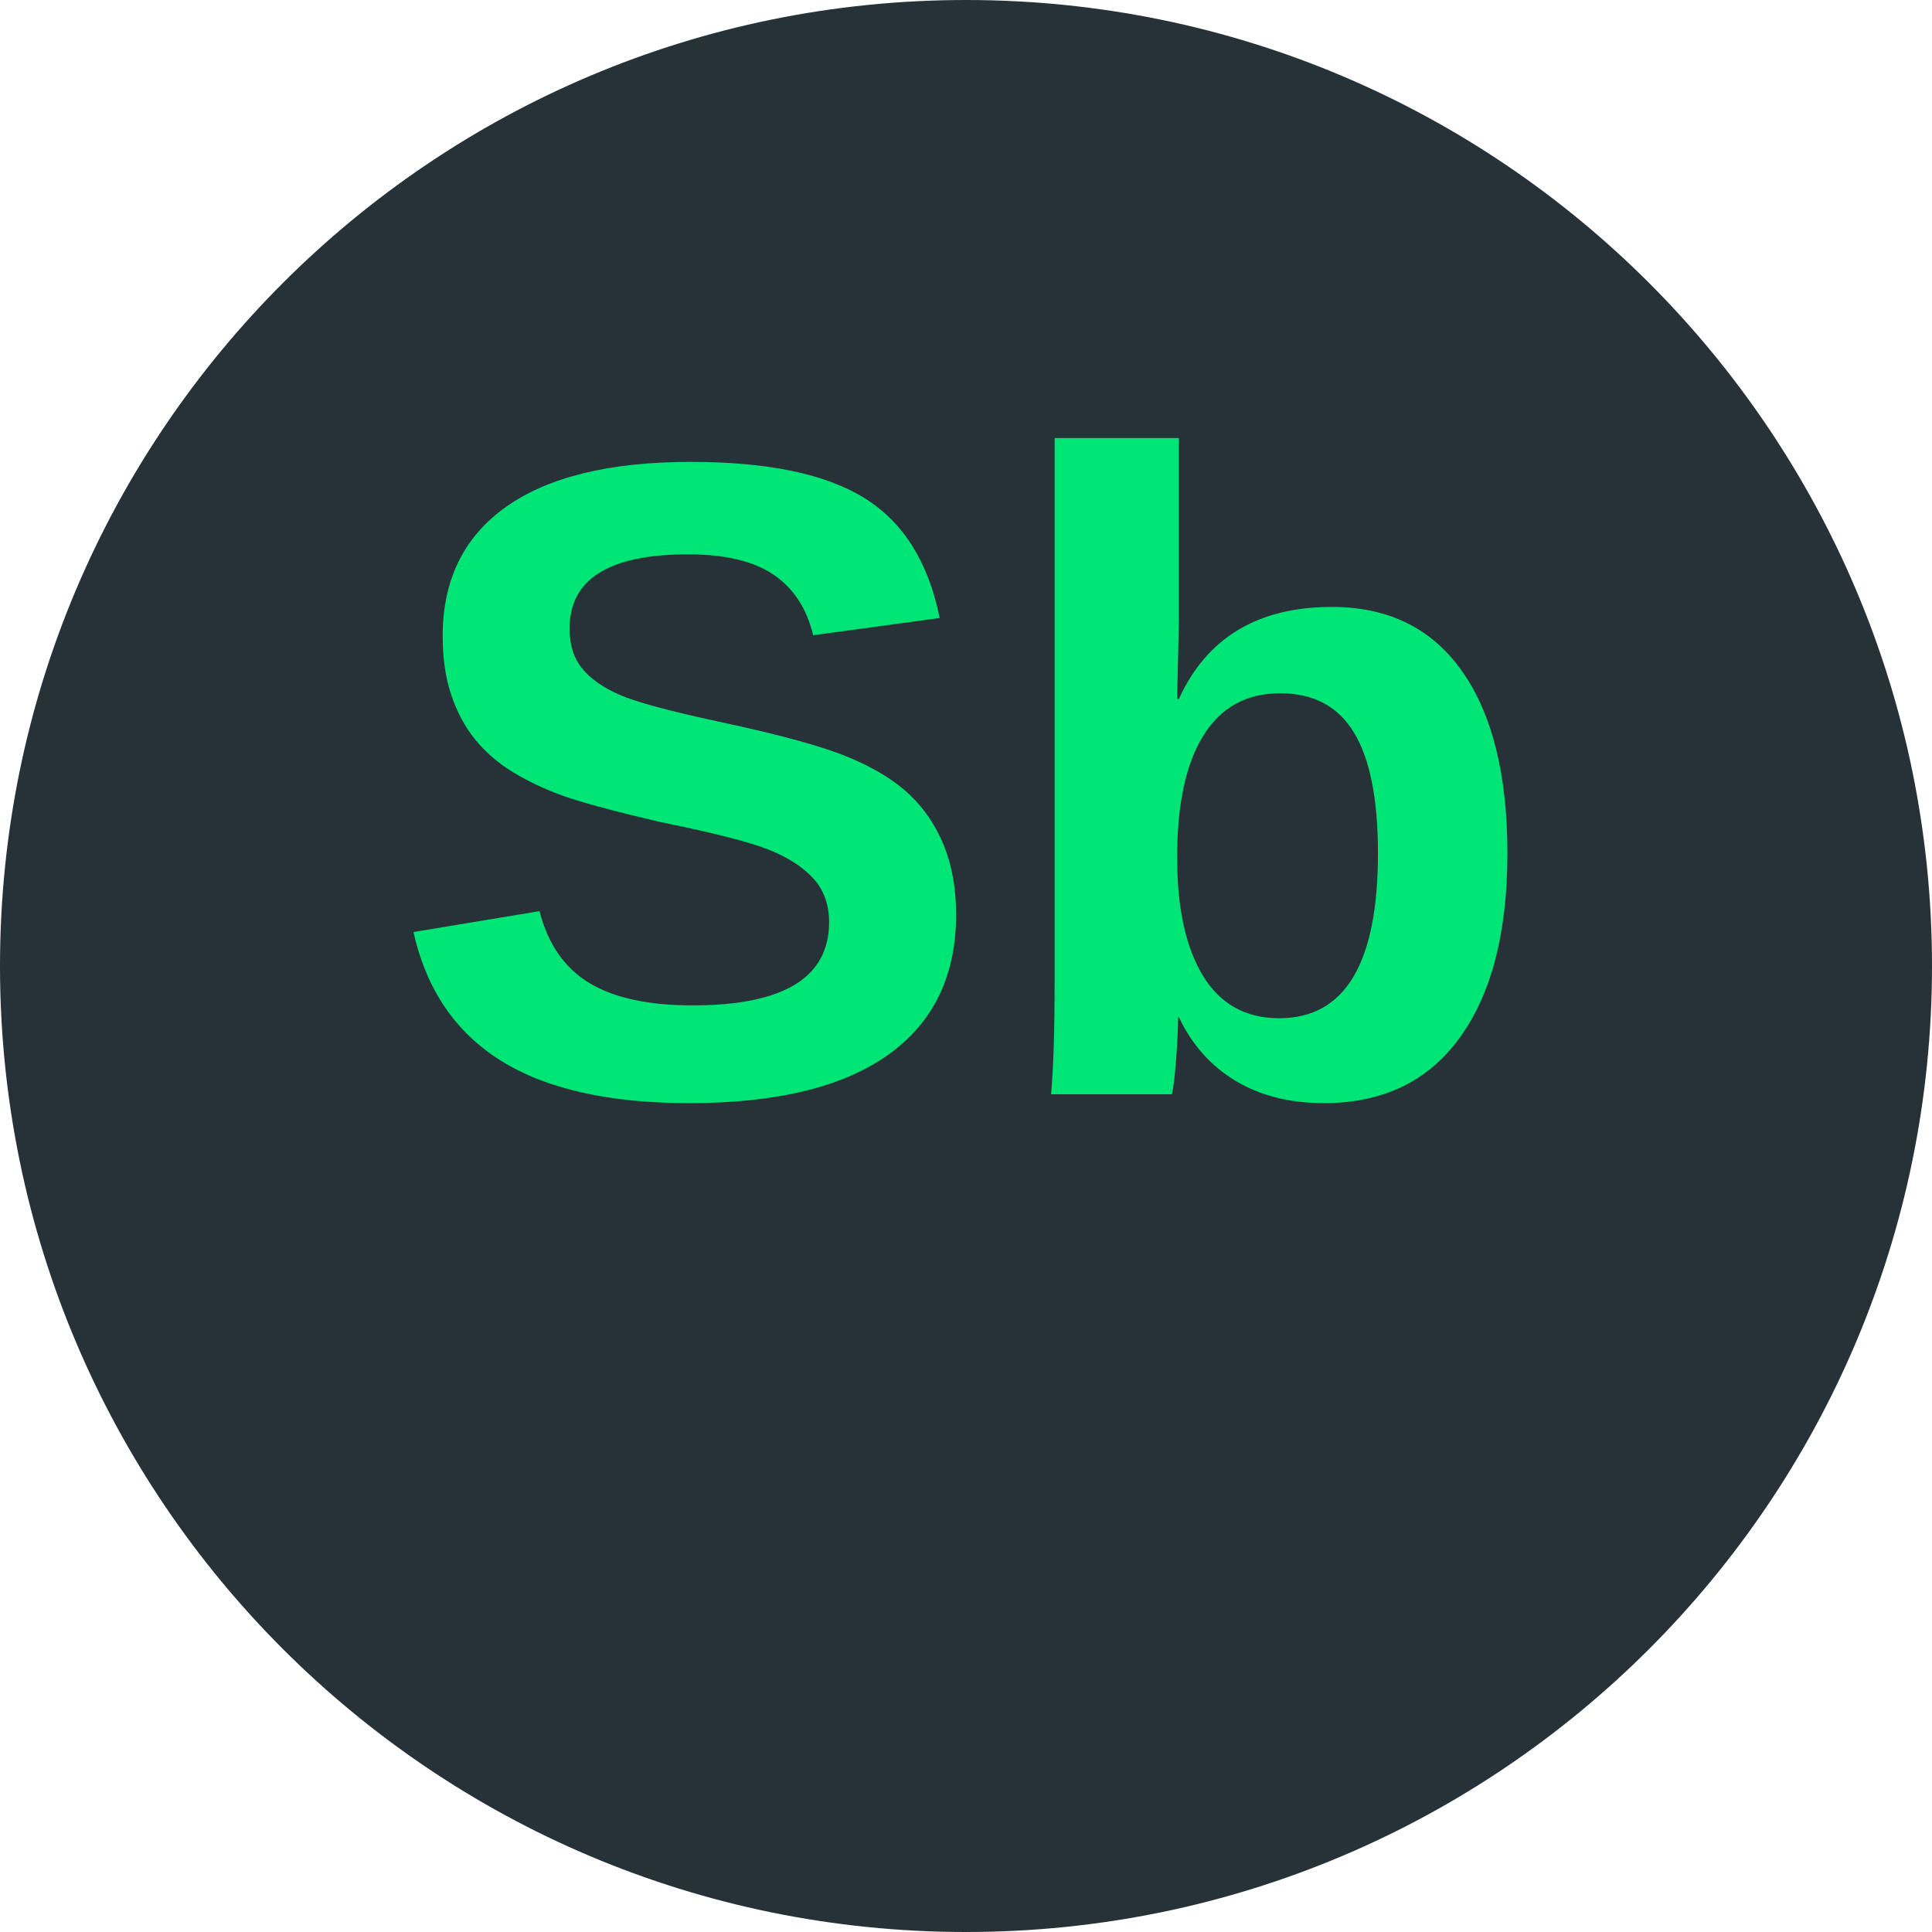
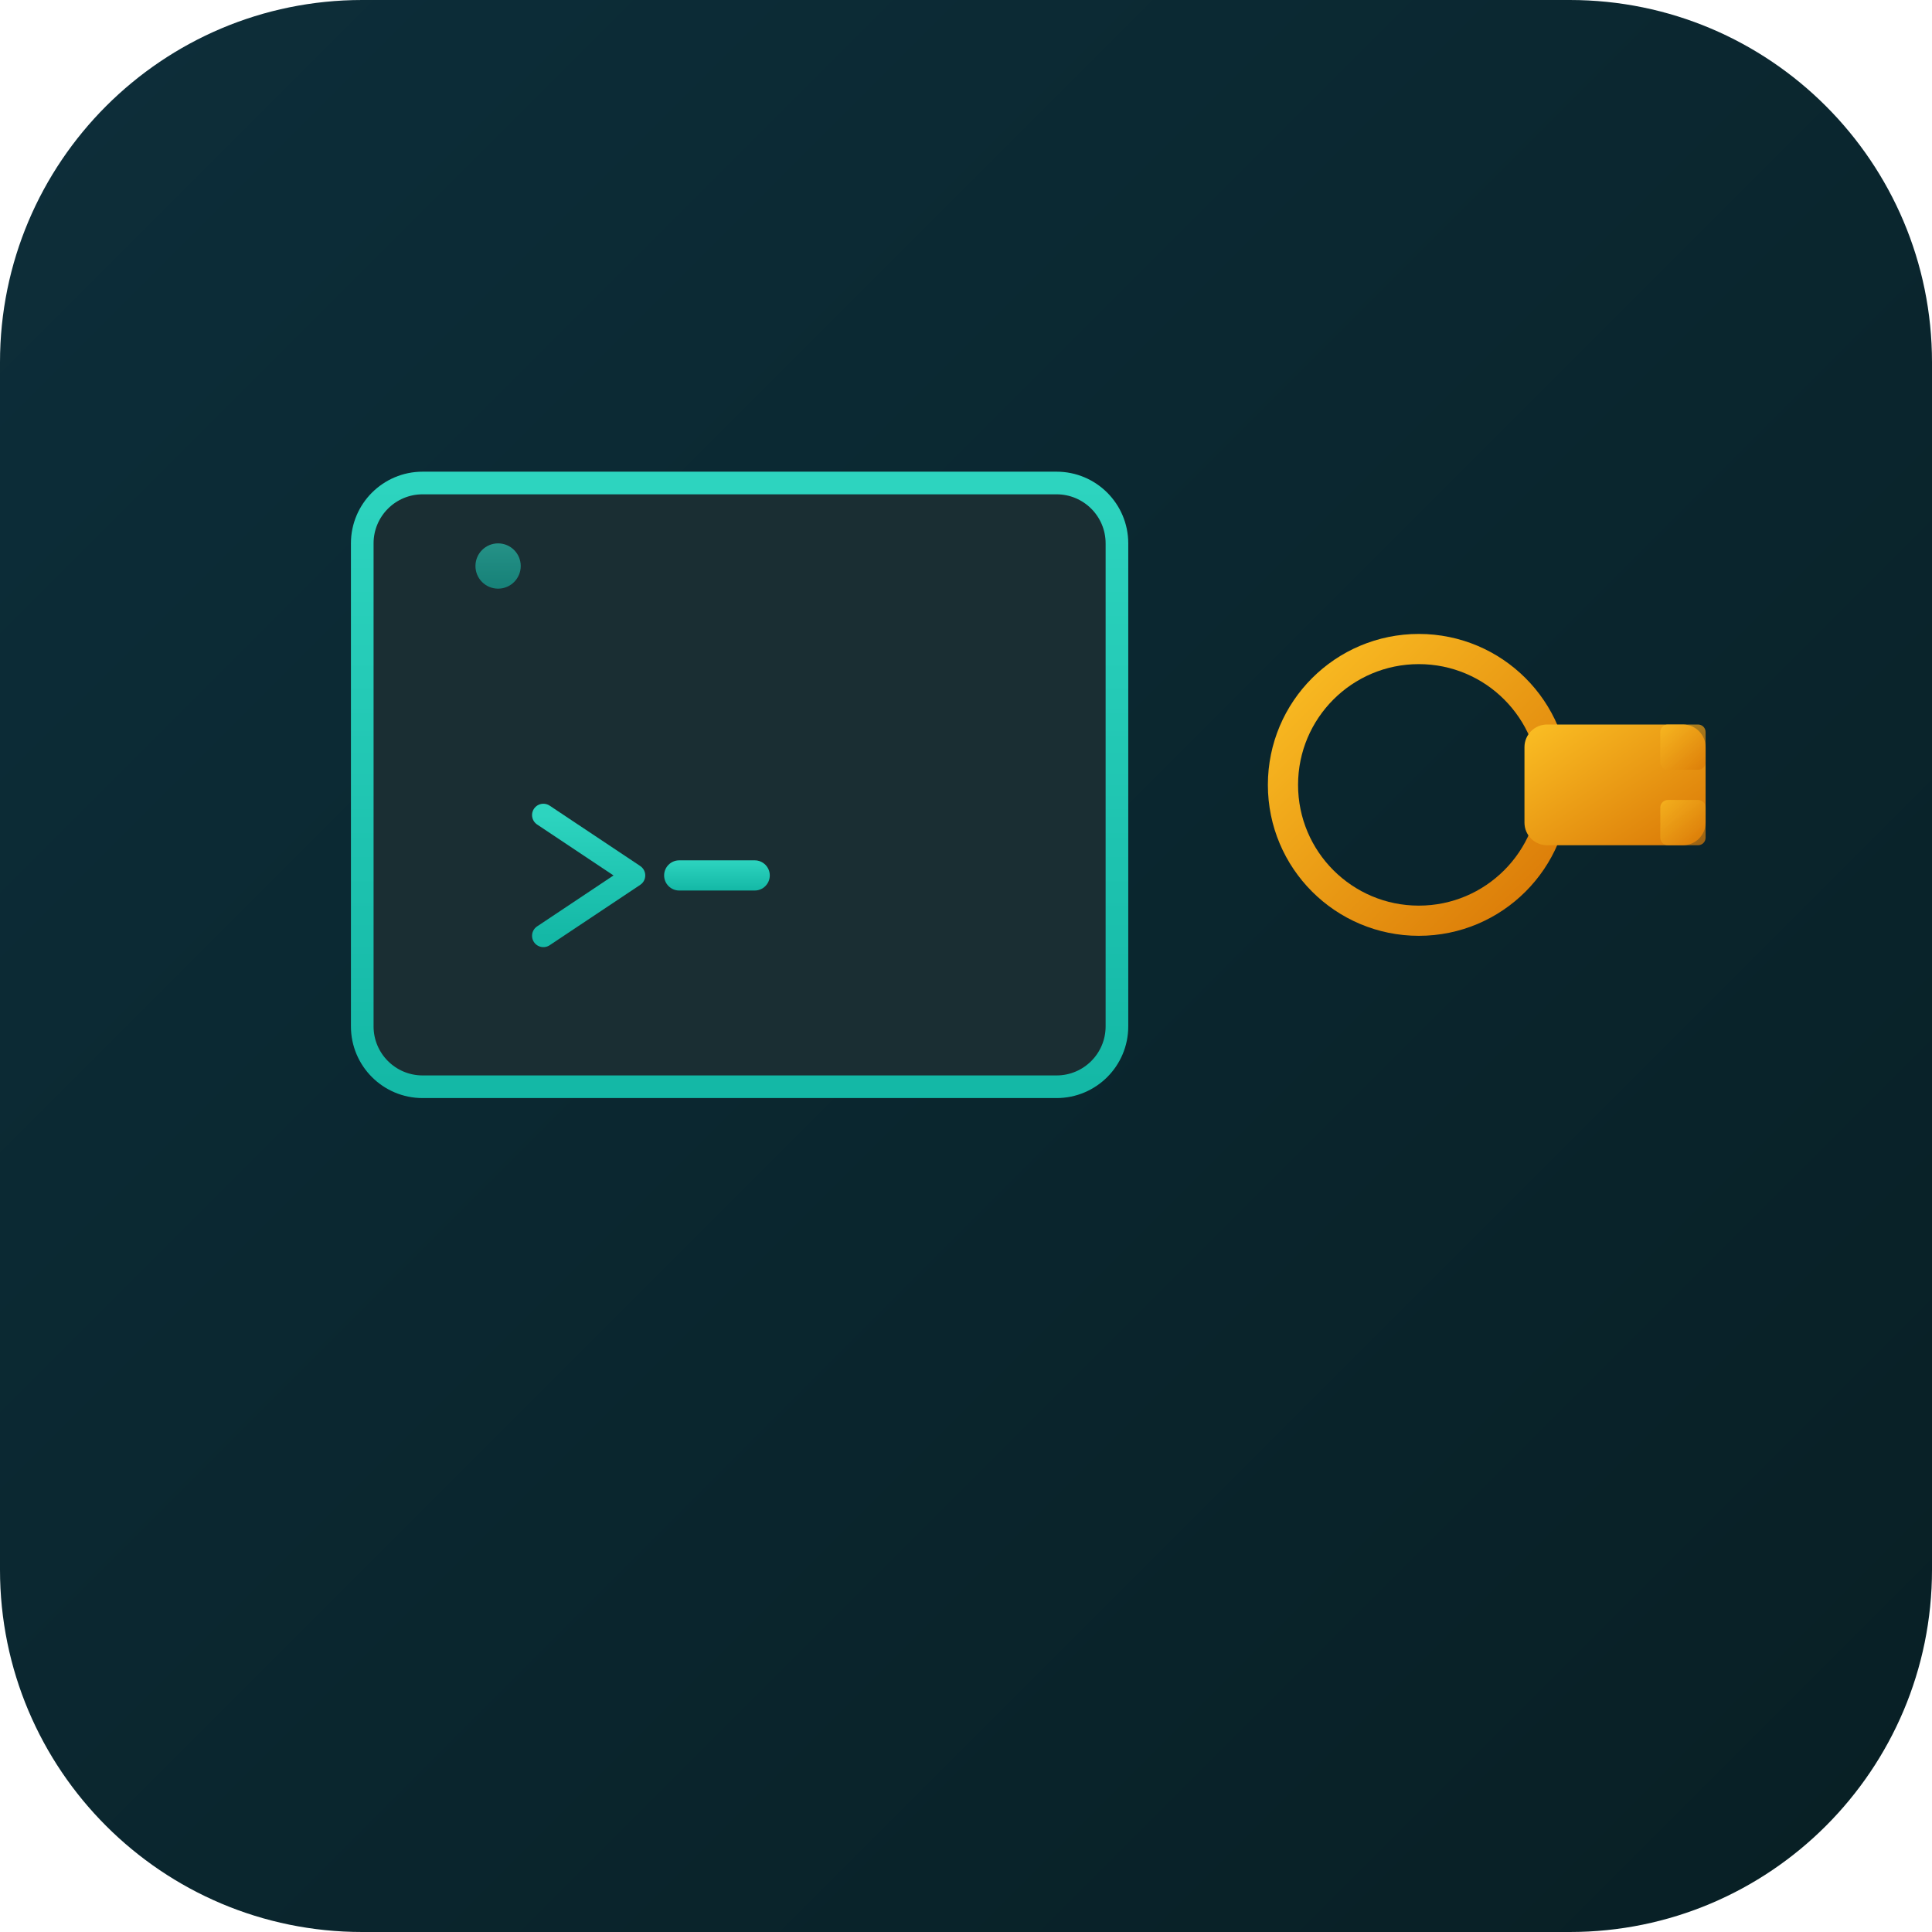
- <svg xmlns="http://www.w3.org/2000/svg" width="256" height="256" viewBox="0 0 256 256">
-   <circle cx="128" cy="128" r="128" fill="#263238" />
-   <text x="128" y="145" text-anchor="middle" font-family="Arial,Helvetica,sans-serif" font-weight="bold" font-size="120" fill="#00E676">Sb</text>
+ <svg xmlns="http://www.w3.org/2000/svg" viewBox="0 0 256 256" width="256" height="256">
+   <defs>
+     <linearGradient id="bg" x1="0%" y1="0%" x2="100%" y2="100%">
+       <stop offset="0%" stop-color="#0d2e3a" />
+       <stop offset="100%" stop-color="#081f24" />
+     </linearGradient>
+     <linearGradient id="sh" x1="0%" y1="0%" x2="0%" y2="100%">
+       <stop offset="0%" stop-color="#2dd4bf" />
+       <stop offset="100%" stop-color="#14b8a6" />
+     </linearGradient>
+     <linearGradient id="key" x1="0%" y1="0%" x2="100%" y2="100%">
+       <stop offset="0%" stop-color="#fbbf24" />
+       <stop offset="100%" stop-color="#d97706" />
+     </linearGradient>
+   </defs>
+   <rect width="256" height="256" rx="48" fill="url(#bg)" />
+   <rect x="48" y="64" width="100" height="80" rx="8" fill="#1a2e33" stroke="url(#sh)" stroke-width="3" />
+   <line x1="48" y1="86" x2="148" y2="86" stroke="url(#sh)" stroke-width="3" />
+   <circle cx="66" cy="75" r="3" fill="url(#sh)" opacity="0.6" />
+   <polyline points="72,108 84,116 72,124" fill="none" stroke="url(#sh)" stroke-width="3" stroke-linecap="round" stroke-linejoin="round" />
+   <rect x="88" y="114" width="14" height="4" rx="2" fill="url(#sh)" />
+   <circle cx="188" cy="104" r="18" fill="none" stroke="url(#key)" stroke-width="4" />
+   <rect x="202" y="96" width="24" height="16" rx="3" fill="url(#key)" />
+   <rect x="220" y="96" width="6" height="6" rx="1" fill="url(#key)" opacity="0.7" />
+   <rect x="220" y="106" width="6" height="6" rx="1" fill="url(#key)" opacity="0.7" />
</svg>
